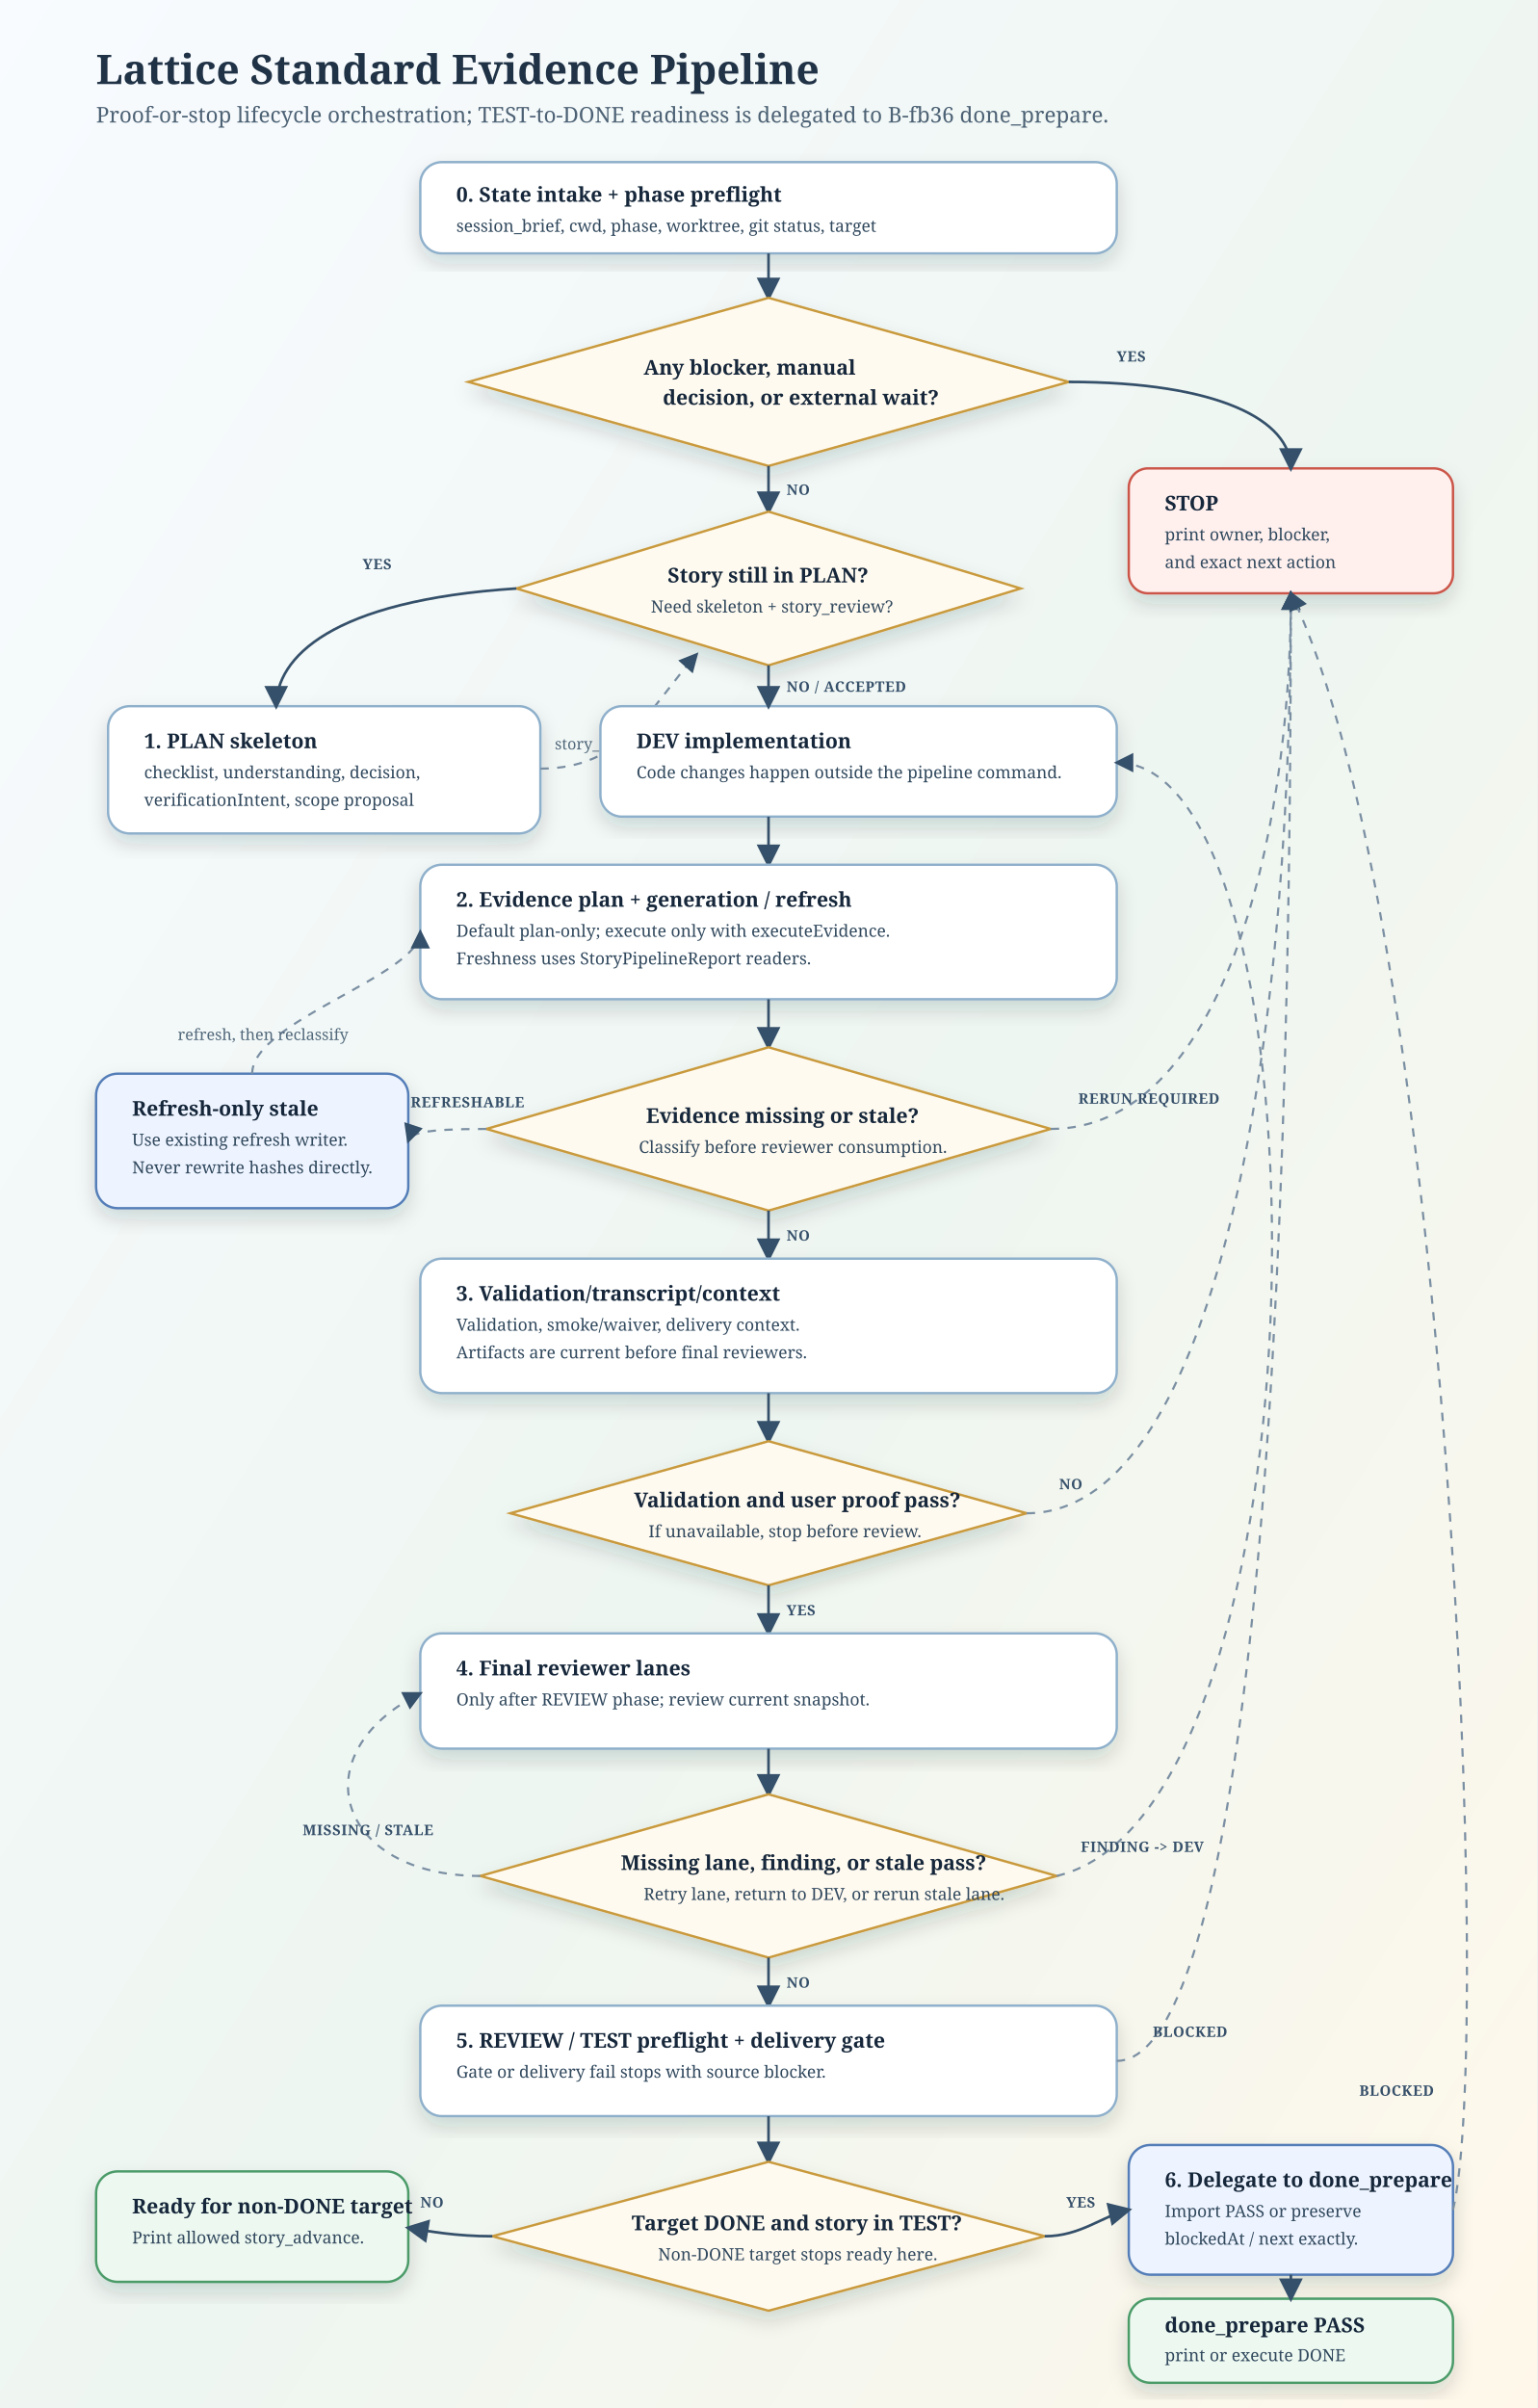
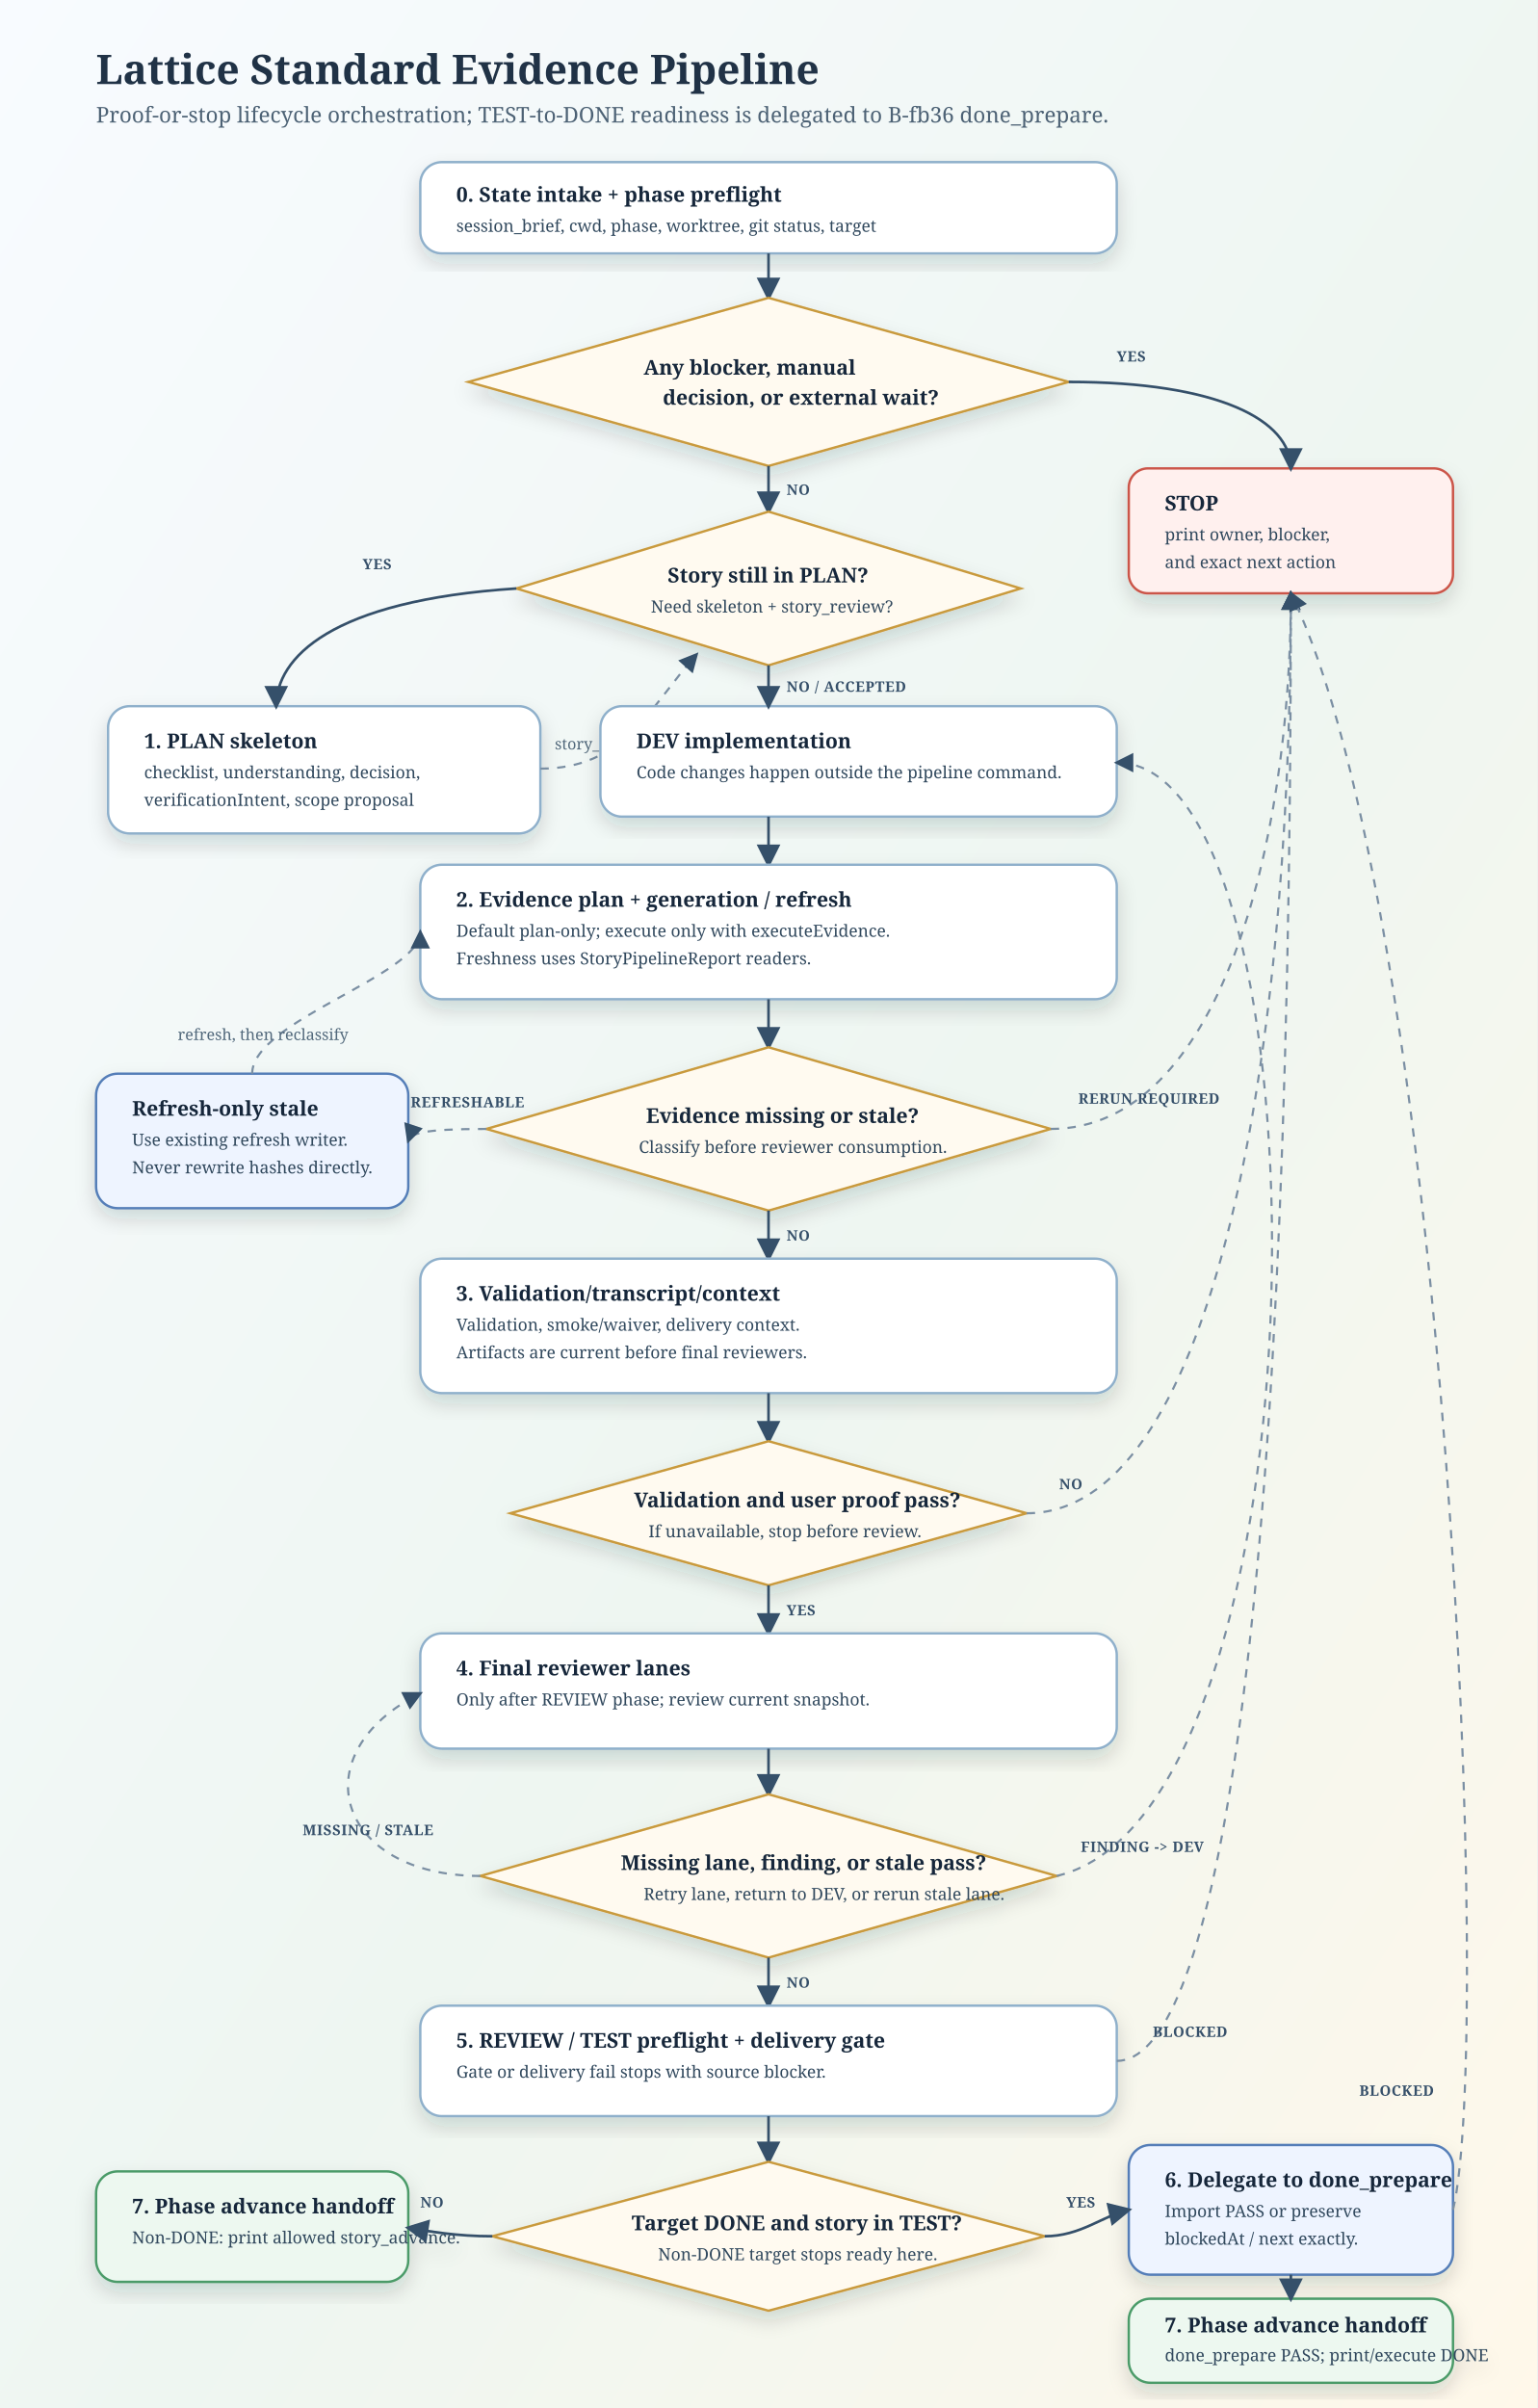
<svg xmlns="http://www.w3.org/2000/svg" width="1280" height="2005" viewBox="0 0 1280 2005" role="img" aria-labelledby="title desc">
  <defs>
    <linearGradient id="bg" x1="0" y1="0" x2="1" y2="1">
      <stop offset="0%" stop-color="#f8fbff" />
      <stop offset="55%" stop-color="#eef6f1" />
      <stop offset="100%" stop-color="#fff8ea" />
    </linearGradient>
    <filter id="shadow" x="-20%" y="-20%" width="140%" height="140%">
      <feDropShadow dx="0" dy="8" stdDeviation="8" flood-color="#1b2a38" flood-opacity="0.16" />
    </filter>
    <marker id="arrow" viewBox="0 0 10 10" refX="8.5" refY="5" markerWidth="9" markerHeight="9" orient="auto-start-reverse">
      <path d="M 0 0 L 10 5 L 0 10 z" fill="#35506a" />
    </marker>
    <style>
      .title { font: 700 34px Georgia, serif; fill: #203246; }
      .subtitle { font: 400 18px Georgia, serif; fill: #4d6275; }
      .box-title { font: 700 17px Georgia, serif; fill: #16283a; }
      .box-text { font: 400 14px Georgia, serif; fill: #30485d; }
      .small { font: 400 13px Georgia, serif; fill: #51687b; }
      .label { font: 700 12px Georgia, serif; fill: #36506a; letter-spacing: 0.04em; }
      .flow { stroke: #35506a; stroke-width: 2.2; fill: none; marker-end: url(#arrow); }
      .flow-soft { stroke: #7b8fa3; stroke-width: 1.8; fill: none; stroke-dasharray: 7 7; marker-end: url(#arrow); }
      .stop { fill: #fff0ee; stroke: #cb5548; stroke-width: 2; }
      .stage { fill: #ffffff; stroke: #8fb0cb; stroke-width: 2; }
      .decision { fill: #fffaf0; stroke: #c99a3d; stroke-width: 2; }
      .done { fill: #edf8f0; stroke: #4b9b69; stroke-width: 2; }
      .delegated { fill: #eef4ff; stroke: #557eb8; stroke-width: 2; }
    </style>
  </defs>
  <rect width="1280" height="2005" fill="url(#bg)" />
  <text x="80" y="70" class="title">Lattice Standard Evidence Pipeline</text>
  <text x="80" y="102" class="subtitle">Proof-or-stop lifecycle orchestration; TEST-to-DONE readiness is delegated to B-fb36 done_prepare.</text>
  <g filter="url(#shadow)">
    <rect x="350" y="135" width="580" height="76" rx="18" class="stage" />
    <text x="380" y="168" class="box-title">0. State intake + phase preflight</text>
    <text x="380" y="193" class="box-text">session_brief, cwd, phase, worktree, git status, target</text>
  </g>
  <path d="M640 211 L640 248" class="flow" />
  <g filter="url(#shadow)">
    <path d="M640 248 L890 318 L640 388 L390 318 Z" class="decision" />
    <text x="536" y="312" class="box-title">Any blocker, manual</text>
    <text x="552" y="337" class="box-title">decision, or external wait?</text>
  </g>
  <g filter="url(#shadow)">
    <rect x="940" y="390" width="270" height="104" rx="16" class="stop" />
    <text x="970" y="425" class="box-title">STOP</text>
    <text x="970" y="450" class="box-text">print owner, blocker,</text>
    <text x="970" y="473" class="box-text">and exact next action</text>
  </g>
  <path d="M890 318 C1015 318 1075 350 1075 390" class="flow" />
  <text x="930" y="301" class="label">YES</text>
  <path d="M640 388 L640 426" class="flow" />
  <text x="655" y="412" class="label">NO</text>
  <g filter="url(#shadow)">
    <path d="M640 426 L850 490 L640 554 L430 490 Z" class="decision" />
    <text x="556" y="485" class="box-title">Story still in PLAN?</text>
    <text x="542" y="510" class="box-text">Need skeleton + story_review?</text>
  </g>
  <g filter="url(#shadow)">
    <rect x="90" y="588" width="360" height="106" rx="18" class="stage" />
    <text x="120" y="623" class="box-title">1. PLAN skeleton</text>
    <text x="120" y="648" class="box-text">checklist, understanding, decision,</text>
    <text x="120" y="671" class="box-text">verificationIntent, scope proposal</text>
  </g>
  <path d="M430 490 C275 500 230 548 230 588" class="flow" />
  <text x="302" y="474" class="label">YES</text>
  <path d="M450 640 C520 640 540 590 580 545" class="flow-soft" />
  <text x="462" y="624" class="small">story_review blockers loop back</text>
  <g filter="url(#shadow)">
    <rect x="500" y="588" width="430" height="92" rx="18" class="stage" />
    <text x="530" y="623" class="box-title">DEV implementation</text>
    <text x="530" y="648" class="box-text">Code changes happen outside the pipeline command.</text>
  </g>
  <path d="M640 554 L640 588" class="flow" />
  <text x="655" y="576" class="label">NO / ACCEPTED</text>
  <path d="M640 680 L640 720" class="flow" />
  <g filter="url(#shadow)">
    <rect x="350" y="720" width="580" height="112" rx="18" class="stage" />
    <text x="380" y="755" class="box-title">2. Evidence plan + generation / refresh</text>
    <text x="380" y="780" class="box-text">Default plan-only; execute only with executeEvidence.</text>
    <text x="380" y="803" class="box-text">Freshness uses StoryPipelineReport readers.</text>
  </g>
  <path d="M640 832 L640 872" class="flow" />
  <g filter="url(#shadow)">
    <path d="M640 872 L875 940 L640 1008 L405 940 Z" class="decision" />
    <text x="538" y="935" class="box-title">Evidence missing or stale?</text>
    <text x="532" y="960" class="box-text">Classify before reviewer consumption.</text>
  </g>
  <g filter="url(#shadow)">
    <rect x="80" y="894" width="260" height="112" rx="18" class="delegated" />
    <text x="110" y="929" class="box-title">Refresh-only stale</text>
    <text x="110" y="954" class="box-text">Use existing refresh writer.</text>
    <text x="110" y="977" class="box-text">Never rewrite hashes directly.</text>
  </g>
  <path d="M405 940 C350 940 342 944 340 950" class="flow-soft" />
  <text x="342" y="922" class="label">REFRESHABLE</text>
  <path d="M210 894 C210 850 350 812 350 776" class="flow-soft" />
  <text x="148" y="866" class="small">refresh, then reclassify</text>
  <path d="M875 940 C1015 940 1075 705 1075 494" class="flow-soft" />
  <text x="898" y="919" class="label">RERUN REQUIRED</text>
  <path d="M640 1008 L640 1048" class="flow" />
  <text x="655" y="1033" class="label">NO</text>
  <g filter="url(#shadow)">
    <rect x="350" y="1048" width="580" height="112" rx="18" class="stage" />
    <text x="380" y="1083" class="box-title">3. Validation/transcript/context</text>
    <text x="380" y="1108" class="box-text">Validation, smoke/waiver, delivery context.</text>
    <text x="380" y="1131" class="box-text">Artifacts are current before final reviewers.</text>
  </g>
  <path d="M640 1160 L640 1200" class="flow" />
  <g filter="url(#shadow)">
    <path d="M640 1200 L855 1260 L640 1320 L425 1260 Z" class="decision" />
    <text x="528" y="1255" class="box-title">Validation and user proof pass?</text>
    <text x="540" y="1280" class="box-text">If unavailable, stop before review.</text>
  </g>
  <path d="M855 1260 C1005 1260 1075 905 1075 494" class="flow-soft" />
  <text x="882" y="1240" class="label">NO</text>
  <path d="M640 1320 L640 1360" class="flow" />
  <text x="655" y="1345" class="label">YES</text>
  <g filter="url(#shadow)">
    <rect x="350" y="1360" width="580" height="96" rx="18" class="stage" />
    <text x="380" y="1395" class="box-title">4. Final reviewer lanes</text>
    <text x="380" y="1420" class="box-text">Only after REVIEW phase; review current snapshot.</text>
  </g>
  <path d="M640 1456 L640 1494" class="flow" />
  <g filter="url(#shadow)">
    <path d="M640 1494 L880 1562 L640 1630 L400 1562 Z" class="decision" />
    <text x="517" y="1557" class="box-title">Missing lane, finding, or stale pass?</text>
    <text x="536" y="1582" class="box-text">Retry lane, return to DEV, or rerun stale lane.</text>
  </g>
  <path d="M400 1562 C280 1562 250 1460 350 1410" class="flow-soft" />
  <text x="252" y="1528" class="label">MISSING / STALE</text>
  <path d="M880 1562 C1110 1508 1110 635 930 635" class="flow-soft" />
  <text x="900" y="1542" class="label">FINDING -&gt; DEV</text>
  <path d="M640 1630 L640 1670" class="flow" />
  <text x="655" y="1655" class="label">NO</text>
  <g filter="url(#shadow)">
    <rect x="350" y="1670" width="580" height="92" rx="18" class="stage" />
    <text x="380" y="1705" class="box-title">5. REVIEW / TEST preflight + delivery gate</text>
    <text x="380" y="1730" class="box-text">Gate or delivery fail stops with source blocker.</text>
  </g>
  <path d="M930 1716 C1005 1716 1075 1410 1075 494" class="flow-soft" />
  <text x="960" y="1696" class="label">BLOCKED</text>
  <path d="M640 1762 L640 1800" class="flow" />
  <g filter="url(#shadow)">
    <path d="M640 1800 L870 1862 L640 1924 L410 1862 Z" class="decision" />
    <text x="526" y="1857" class="box-title">Target DONE and story in TEST?</text>
    <text x="548" y="1882" class="box-text">Non-DONE target stops ready here.</text>
  </g>
  <g filter="url(#shadow)">
    <rect x="80" y="1808" width="260" height="92" rx="18" class="done" />
-     <text x="110" y="1843" class="box-title">Ready for non-DONE target</text>
-     <text x="110" y="1868" class="box-text">Print allowed story_advance.</text>
+     <text x="110" y="1843" class="box-title">7. Phase advance handoff</text>
+     <text x="110" y="1868" class="box-text">Non-DONE: print allowed story_advance.</text>
  </g>
  <path d="M410 1862 C380 1862 358 1858 340 1855" class="flow" />
  <text x="350" y="1838" class="label">NO</text>
  <g filter="url(#shadow)">
    <rect x="940" y="1786" width="270" height="108" rx="18" class="delegated" />
    <text x="970" y="1821" class="box-title">6. Delegate to done_prepare</text>
    <text x="970" y="1846" class="box-text">Import PASS or preserve</text>
    <text x="970" y="1869" class="box-text">blockedAt / next exactly.</text>
  </g>
  <path d="M870 1862 C900 1862 918 1845 940 1840" class="flow" />
  <text x="888" y="1838" class="label">YES</text>
  <g filter="url(#shadow)">
    <rect x="940" y="1914" width="270" height="70" rx="18" class="done" />
-     <text x="970" y="1942" class="box-title">done_prepare PASS</text>
-     <text x="970" y="1966" class="box-text">print or execute DONE</text>
+     <text x="970" y="1942" class="box-title">7. Phase advance handoff</text>
+     <text x="970" y="1966" class="box-text">done_prepare PASS; print/execute DONE</text>
  </g>
  <path d="M1075 1894 L1075 1914" class="flow" />
  <path d="M1210 1840 C1244 1700 1205 760 1075 494" class="flow-soft" />
  <text x="1132" y="1745" class="label">BLOCKED</text>
</svg>
